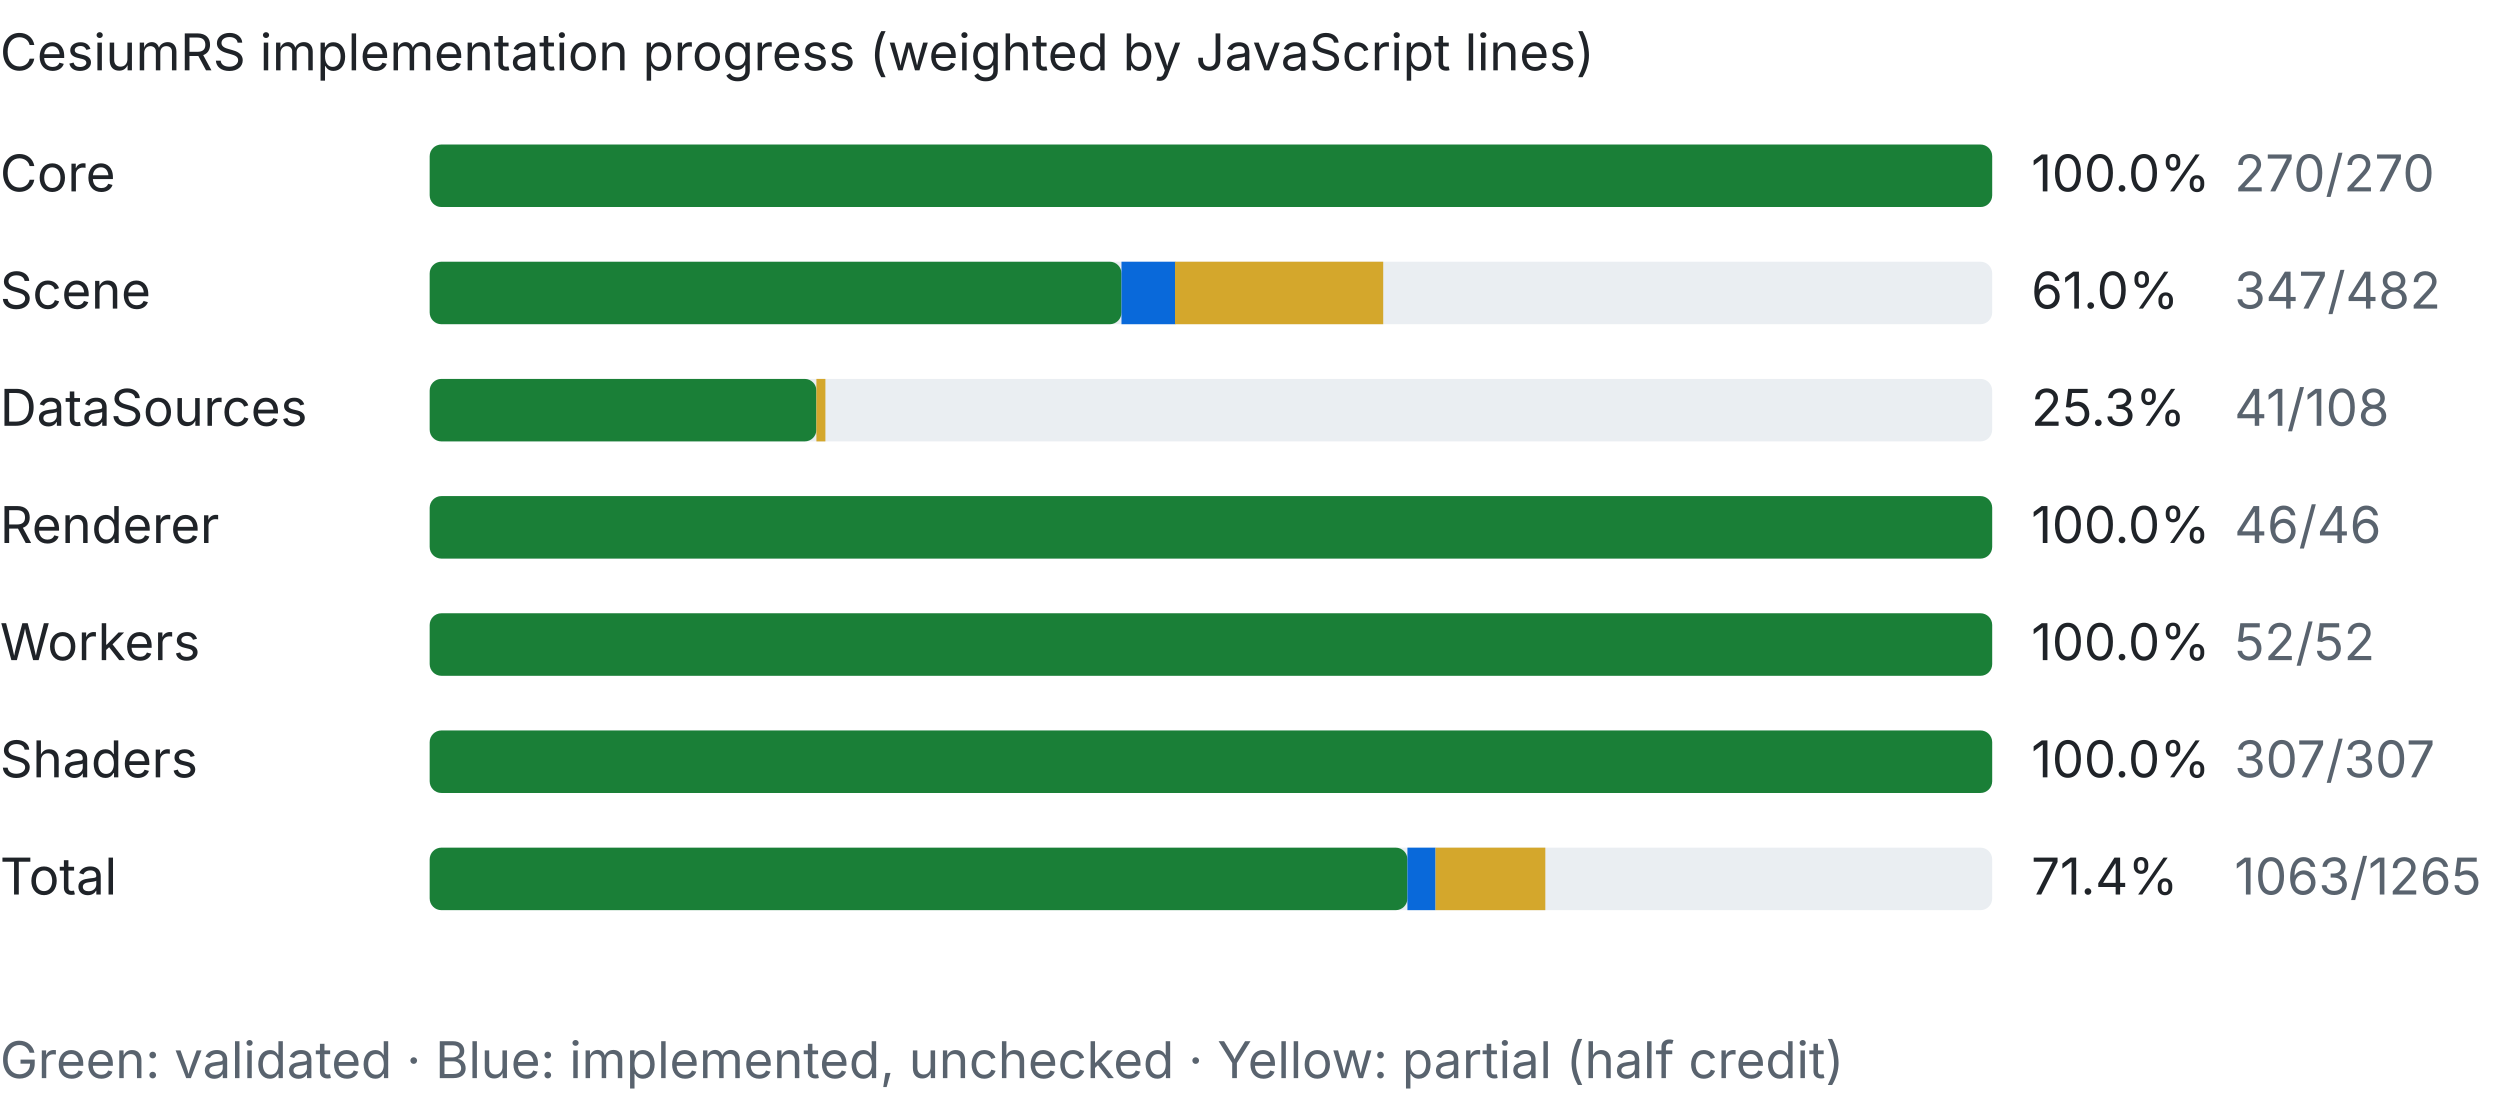
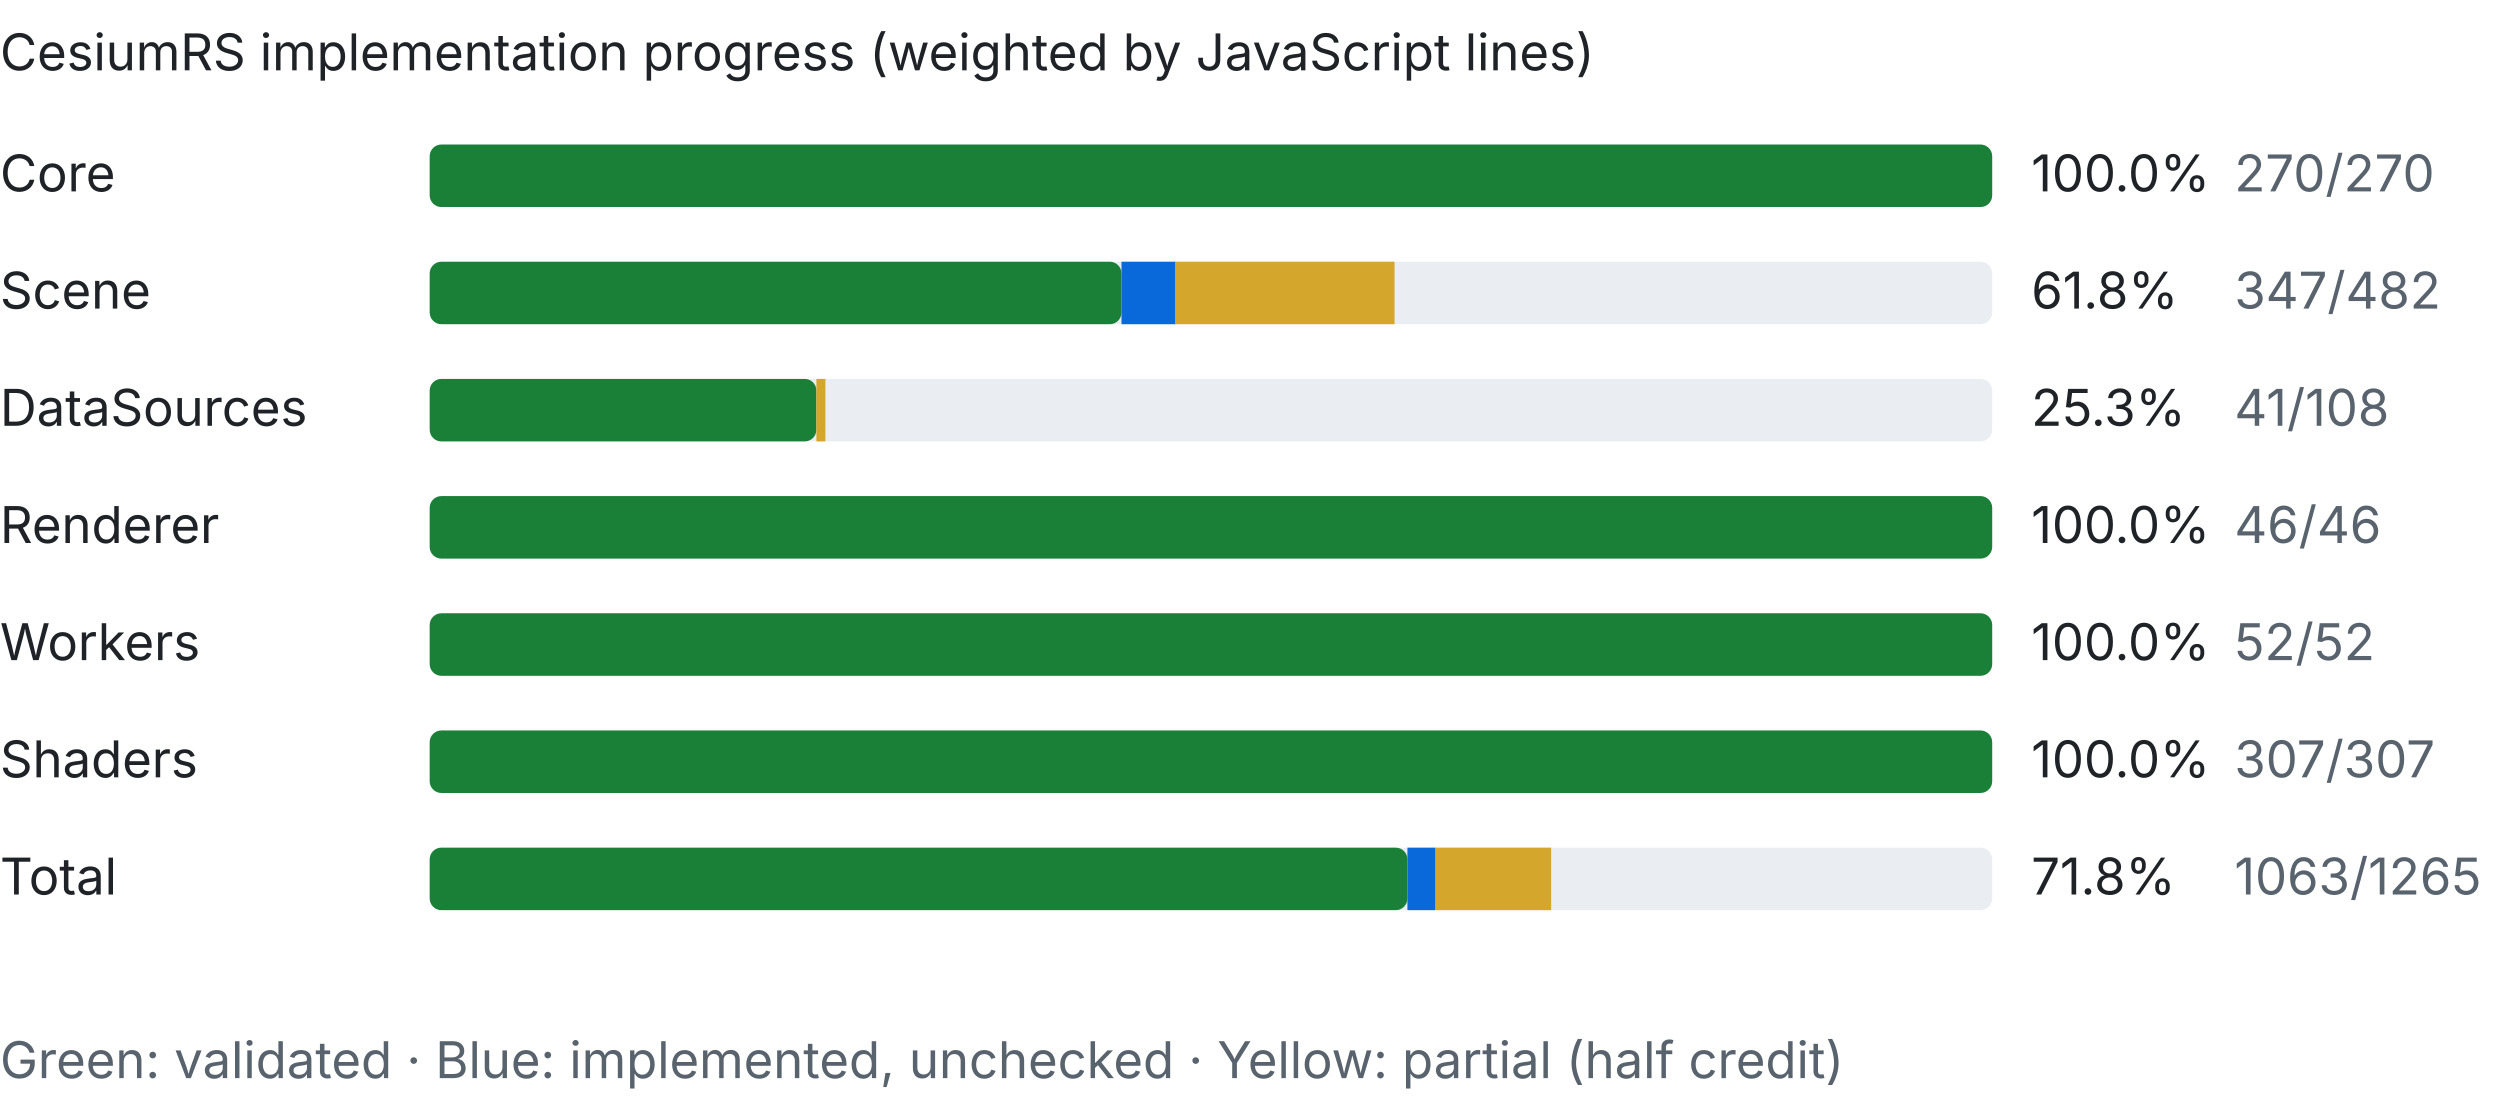
<svg xmlns="http://www.w3.org/2000/svg" width="640" height="281" viewBox="0 0 640 281">
  <style>text{font:13px system-ui,-apple-system,Segoe UI,sans-serif;fill:#1f2328}.dim{fill:#59636e}.bg{fill:#eaeef2}.done{fill:#1a7f37}.part{fill:#d4a72c}.unchecked{fill:#0969da}@media (prefers-color-scheme:dark){text{fill:#e6edf3}.dim{fill:#9198a1}.bg{fill:#30363d}.done{fill:#3fb950}}</style>
  <text x="0" y="18" font-weight="600">CesiumRS implementation progress (weighted by JavaScript lines)</text>
  <text x="0" y="49">Core</text>
  <rect class="bg" x="110" y="37" width="400" height="16" rx="3" />
  <rect class="done" x="110" y="37" width="400.0" height="16" rx="3" />
  <text x="520" y="49">100.0%</text>
  <text class="dim" x="572" y="49">270/270</text>
  <text x="0" y="79">Scene</text>
  <rect class="bg" x="110" y="67" width="400" height="16" rx="3" />
  <rect class="done" x="110" y="67" width="177.1" height="16" rx="3" />
  <rect class="unchecked" x="287.1" y="67" width="13.8" height="16" />
-   <rect class="part" x="300.8" y="67" width="53.3" height="16" />
-   <text x="520" y="79">61.0%</text>
+   <rect class="part" x="300.8" y="67" width="56.2" height="16" />
+   <text x="520" y="79">61.8%</text>
  <text class="dim" x="572" y="79">347/482</text>
  <text x="0" y="109">DataSources</text>
  <rect class="bg" x="110" y="97" width="400" height="16" rx="3" />
  <rect class="done" x="110" y="97" width="99.0" height="16" rx="3" />
  <rect class="part" x="209.0" y="97" width="2.3" height="16" />
  <text x="520" y="109">25.3%</text>
  <text class="dim" x="572" y="109">41/108</text>
  <text x="0" y="139">Renderer</text>
  <rect class="bg" x="110" y="127" width="400" height="16" rx="3" />
  <rect class="done" x="110" y="127" width="400.0" height="16" rx="3" />
  <text x="520" y="139">100.0%</text>
  <text class="dim" x="572" y="139">46/46</text>
  <text x="0" y="169">Workers</text>
  <rect class="bg" x="110" y="157" width="400" height="16" rx="3" />
  <rect class="done" x="110" y="157" width="400.0" height="16" rx="3" />
  <text x="520" y="169">100.0%</text>
  <text class="dim" x="572" y="169">52/52</text>
  <text x="0" y="199">Shaders</text>
  <rect class="bg" x="110" y="187" width="400" height="16" rx="3" />
  <rect class="done" x="110" y="187" width="400.0" height="16" rx="3" />
  <text x="520" y="199">100.0%</text>
  <text class="dim" x="572" y="199">307/307</text>
  <text x="0" y="229" font-weight="600">Total</text>
  <rect class="bg" x="110" y="217" width="400" height="16" rx="3" />
  <rect class="done" x="110" y="217" width="250.3" height="16" rx="3" />
  <rect class="unchecked" x="360.3" y="217" width="7.2" height="16" />
-   <rect class="part" x="367.5" y="217" width="28.1" height="16" />
-   <text x="520" y="229" font-weight="600">71.4%</text>
+   <rect class="part" x="367.5" y="217" width="29.6" height="16" />
+   <text x="520" y="229" font-weight="600">71.8%</text>
  <text class="dim" x="572" y="229">1063/1265</text>
  <text class="dim" x="0" y="276">Green: validated · Blue: implemented, unchecked · Yellow: partial (half credit)</text>
</svg>
